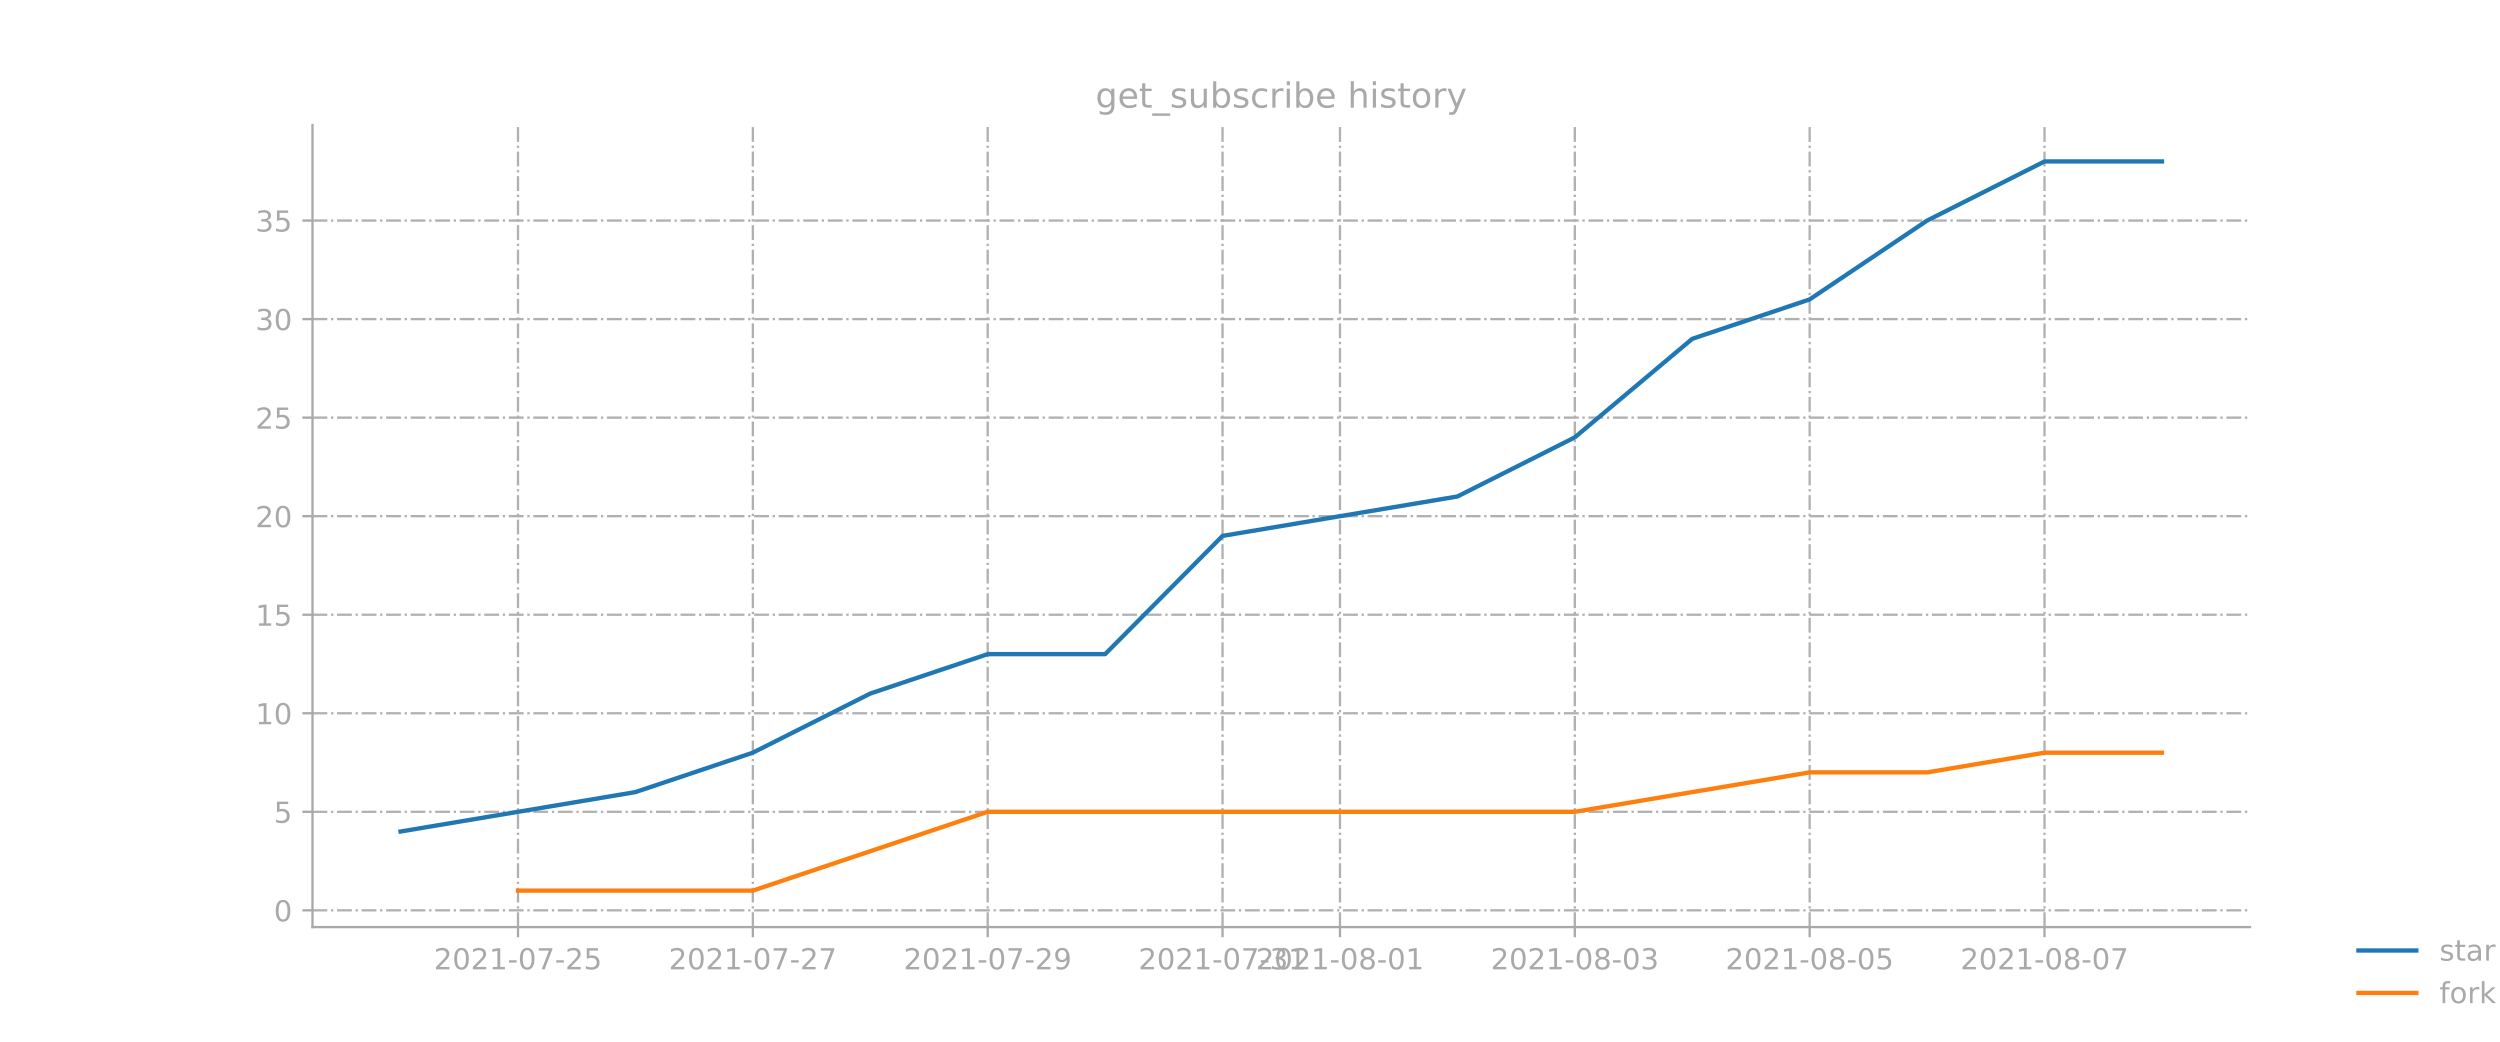
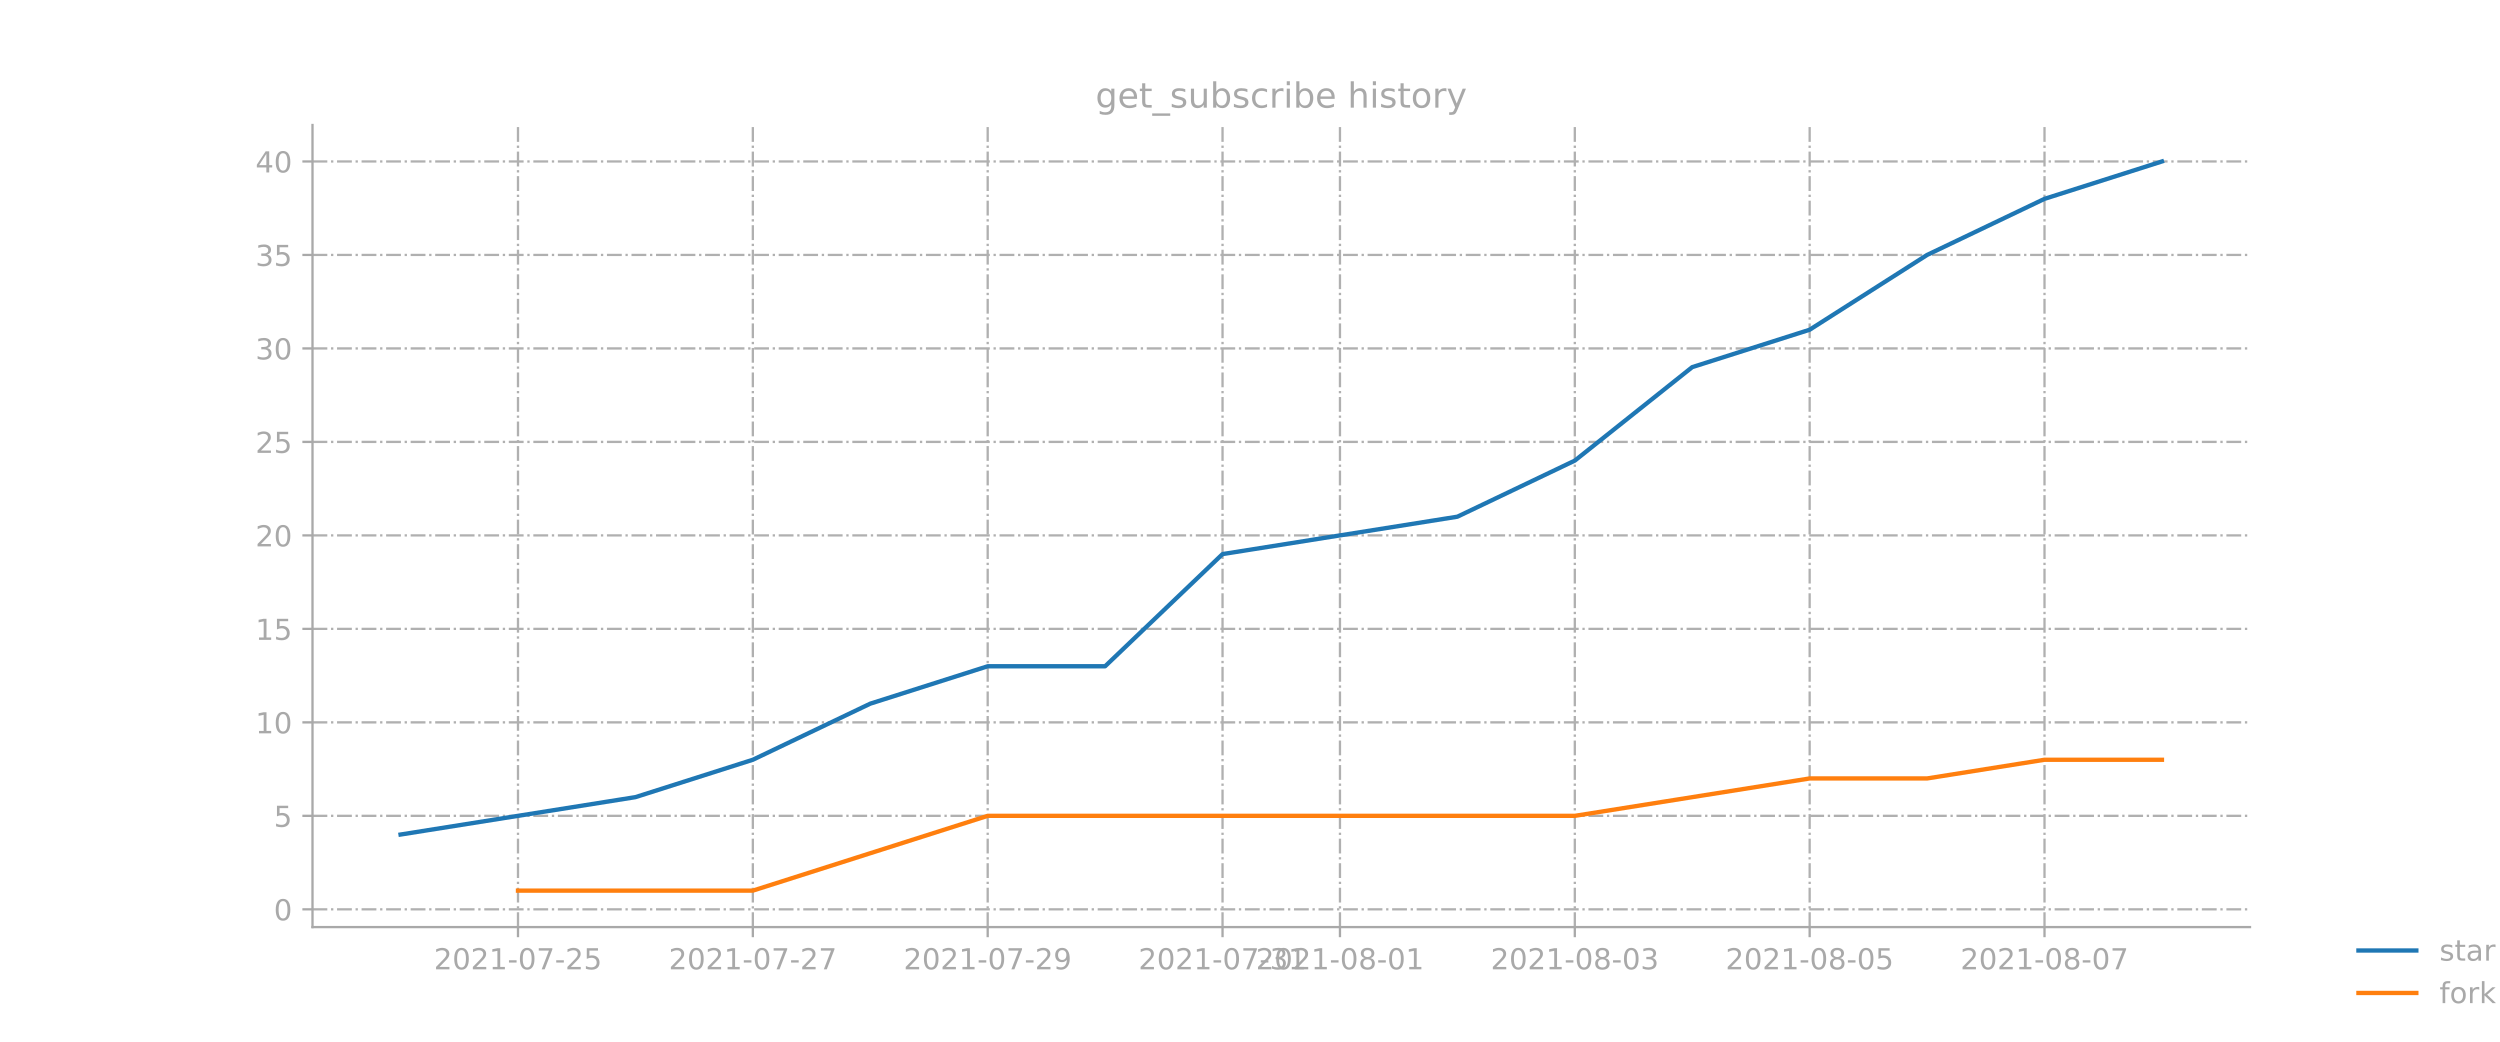
<svg xmlns="http://www.w3.org/2000/svg" xmlns:xlink="http://www.w3.org/1999/xlink" height="360pt" version="1.1" viewBox="0 0 864 360" width="864pt">
  <defs>
    <style type="text/css">*{stroke-linecap:butt;stroke-linejoin:round;}</style>
  </defs>
  <g id="figure_1">
    <g id="patch_1">
      <path d="M 0 360  L 864 360  L 864 0  L 0 0  z " style="fill:none;opacity:0;" />
    </g>
    <g id="axes_1">
      <g id="patch_2">
        <path d="M 108 320.4  L 777.6 320.4  L 777.6 43.2  L 108 43.2  z " style="fill:none;opacity:0;" />
      </g>
      <g id="matplotlib.axis_1">
        <g id="xtick_1">
          <g id="line2d_1">
-             <path clip-path="url(#pb3802f604f)" d="M 179.018 320.4  L 179.018 43.2  " style="fill:none;stroke:#b0b0b0;stroke-dasharray:5.12,1.28,0.8,1.28;stroke-dashoffset:0;stroke-width:0.8;" />
+             <path clip-path="url(#p553438ef02)" d="M 179.018 320.4  L 179.018 43.2  " style="fill:none;stroke:#b0b0b0;stroke-dasharray:5.12,1.28,0.8,1.28;stroke-dashoffset:0;stroke-width:0.8;" />
          </g>
          <g id="line2d_2">
            <defs>
-               <path d="M 0 0  L 0 3.5  " id="mb00d0c201c" style="stroke:#a9a9a9;stroke-width:0.8;" />
+               <path d="M 0 0  L 0 3.5  " id="mba5a258495" style="stroke:#a9a9a9;stroke-width:0.8;" />
            </defs>
            <g>
-               <use style="fill:#a9a9a9;stroke:#a9a9a9;stroke-width:0.8;" x="179.018" xlink:href="#mb00d0c201c" y="320.4" />
+               <use style="fill:#a9a9a9;stroke:#a9a9a9;stroke-width:0.8;" x="179.018" xlink:href="#mba5a258495" y="320.4" />
            </g>
          </g>
          <g id="text_1">
            <g style="fill:#a9a9a9;" transform="translate(149.9604 334.9984)scale(0.1 -0.1)">
              <defs>
                <path d="M 1228 531  L 3431 531  L 3431 0  L 469 0  L 469 531  Q 828 903 1448 1529  Q 2069 2156 2228 2338  Q 2531 2678 2651 2914  Q 2772 3150 2772 3378  Q 2772 3750 2511 3984  Q 2250 4219 1831 4219  Q 1534 4219 1204 4116  Q 875 4013 500 3803  L 500 4441  Q 881 4594 1212 4672  Q 1544 4750 1819 4750  Q 2544 4750 2975 4387  Q 3406 4025 3406 3419  Q 3406 3131 3298 2873  Q 3191 2616 2906 2266  Q 2828 2175 2409 1742  Q 1991 1309 1228 531  z " id="DejaVuSans-32" transform="scale(0.015625)" />
                <path d="M 2034 4250  Q 1547 4250 1301 3770  Q 1056 3291 1056 2328  Q 1056 1369 1301 889  Q 1547 409 2034 409  Q 2525 409 2770 889  Q 3016 1369 3016 2328  Q 3016 3291 2770 3770  Q 2525 4250 2034 4250  z M 2034 4750  Q 2819 4750 3233 4129  Q 3647 3509 3647 2328  Q 3647 1150 3233 529  Q 2819 -91 2034 -91  Q 1250 -91 836 529  Q 422 1150 422 2328  Q 422 3509 836 4129  Q 1250 4750 2034 4750  z " id="DejaVuSans-30" transform="scale(0.015625)" />
                <path d="M 794 531  L 1825 531  L 1825 4091  L 703 3866  L 703 4441  L 1819 4666  L 2450 4666  L 2450 531  L 3481 531  L 3481 0  L 794 0  L 794 531  z " id="DejaVuSans-31" transform="scale(0.015625)" />
                <path d="M 313 2009  L 1997 2009  L 1997 1497  L 313 1497  L 313 2009  z " id="DejaVuSans-2d" transform="scale(0.015625)" />
                <path d="M 525 4666  L 3525 4666  L 3525 4397  L 1831 0  L 1172 0  L 2766 4134  L 525 4134  L 525 4666  z " id="DejaVuSans-37" transform="scale(0.015625)" />
                <path d="M 691 4666  L 3169 4666  L 3169 4134  L 1269 4134  L 1269 2991  Q 1406 3038 1543 3061  Q 1681 3084 1819 3084  Q 2600 3084 3056 2656  Q 3513 2228 3513 1497  Q 3513 744 3044 326  Q 2575 -91 1722 -91  Q 1428 -91 1123 -41  Q 819 9 494 109  L 494 744  Q 775 591 1075 516  Q 1375 441 1709 441  Q 2250 441 2565 725  Q 2881 1009 2881 1497  Q 2881 1984 2565 2268  Q 2250 2553 1709 2553  Q 1456 2553 1204 2497  Q 953 2441 691 2322  L 691 4666  z " id="DejaVuSans-35" transform="scale(0.015625)" />
              </defs>
              <use xlink:href="#DejaVuSans-32" />
              <use x="63.623" xlink:href="#DejaVuSans-30" />
              <use x="127.246" xlink:href="#DejaVuSans-32" />
              <use x="190.869" xlink:href="#DejaVuSans-31" />
              <use x="254.492" xlink:href="#DejaVuSans-2d" />
              <use x="290.576" xlink:href="#DejaVuSans-30" />
              <use x="354.199" xlink:href="#DejaVuSans-37" />
              <use x="417.822" xlink:href="#DejaVuSans-2d" />
              <use x="453.906" xlink:href="#DejaVuSans-32" />
              <use x="517.529" xlink:href="#DejaVuSans-35" />
            </g>
          </g>
        </g>
        <g id="xtick_2">
          <g id="line2d_3">
-             <path clip-path="url(#pb3802f604f)" d="M 260.182 320.4  L 260.182 43.2  " style="fill:none;stroke:#b0b0b0;stroke-dasharray:5.12,1.28,0.8,1.28;stroke-dashoffset:0;stroke-width:0.8;" />
+             <path clip-path="url(#p553438ef02)" d="M 260.182 320.4  L 260.182 43.2  " style="fill:none;stroke:#b0b0b0;stroke-dasharray:5.12,1.28,0.8,1.28;stroke-dashoffset:0;stroke-width:0.8;" />
          </g>
          <g id="line2d_4">
            <g>
-               <use style="fill:#a9a9a9;stroke:#a9a9a9;stroke-width:0.8;" x="260.182" xlink:href="#mb00d0c201c" y="320.4" />
+               <use style="fill:#a9a9a9;stroke:#a9a9a9;stroke-width:0.8;" x="260.182" xlink:href="#mba5a258495" y="320.4" />
            </g>
          </g>
          <g id="text_2">
            <g style="fill:#a9a9a9;" transform="translate(231.124 334.9984)scale(0.1 -0.1)">
              <use xlink:href="#DejaVuSans-32" />
              <use x="63.623" xlink:href="#DejaVuSans-30" />
              <use x="127.246" xlink:href="#DejaVuSans-32" />
              <use x="190.869" xlink:href="#DejaVuSans-31" />
              <use x="254.492" xlink:href="#DejaVuSans-2d" />
              <use x="290.576" xlink:href="#DejaVuSans-30" />
              <use x="354.199" xlink:href="#DejaVuSans-37" />
              <use x="417.822" xlink:href="#DejaVuSans-2d" />
              <use x="453.906" xlink:href="#DejaVuSans-32" />
              <use x="517.529" xlink:href="#DejaVuSans-37" />
            </g>
          </g>
        </g>
        <g id="xtick_3">
          <g id="line2d_5">
-             <path clip-path="url(#pb3802f604f)" d="M 341.345 320.4  L 341.345 43.2  " style="fill:none;stroke:#b0b0b0;stroke-dasharray:5.12,1.28,0.8,1.28;stroke-dashoffset:0;stroke-width:0.8;" />
+             <path clip-path="url(#p553438ef02)" d="M 341.345 320.4  L 341.345 43.2  " style="fill:none;stroke:#b0b0b0;stroke-dasharray:5.12,1.28,0.8,1.28;stroke-dashoffset:0;stroke-width:0.8;" />
          </g>
          <g id="line2d_6">
            <g>
-               <use style="fill:#a9a9a9;stroke:#a9a9a9;stroke-width:0.8;" x="341.345" xlink:href="#mb00d0c201c" y="320.4" />
+               <use style="fill:#a9a9a9;stroke:#a9a9a9;stroke-width:0.8;" x="341.345" xlink:href="#mba5a258495" y="320.4" />
            </g>
          </g>
          <g id="text_3">
            <g style="fill:#a9a9a9;" transform="translate(312.2876 334.9984)scale(0.1 -0.1)">
              <defs>
                <path d="M 703 97  L 703 672  Q 941 559 1184 500  Q 1428 441 1663 441  Q 2288 441 2617 861  Q 2947 1281 2994 2138  Q 2813 1869 2534 1725  Q 2256 1581 1919 1581  Q 1219 1581 811 2004  Q 403 2428 403 3163  Q 403 3881 828 4315  Q 1253 4750 1959 4750  Q 2769 4750 3195 4129  Q 3622 3509 3622 2328  Q 3622 1225 3098 567  Q 2575 -91 1691 -91  Q 1453 -91 1209 -44  Q 966 3 703 97  z M 1959 2075  Q 2384 2075 2632 2365  Q 2881 2656 2881 3163  Q 2881 3666 2632 3958  Q 2384 4250 1959 4250  Q 1534 4250 1286 3958  Q 1038 3666 1038 3163  Q 1038 2656 1286 2365  Q 1534 2075 1959 2075  z " id="DejaVuSans-39" transform="scale(0.015625)" />
              </defs>
              <use xlink:href="#DejaVuSans-32" />
              <use x="63.623" xlink:href="#DejaVuSans-30" />
              <use x="127.246" xlink:href="#DejaVuSans-32" />
              <use x="190.869" xlink:href="#DejaVuSans-31" />
              <use x="254.492" xlink:href="#DejaVuSans-2d" />
              <use x="290.576" xlink:href="#DejaVuSans-30" />
              <use x="354.199" xlink:href="#DejaVuSans-37" />
              <use x="417.822" xlink:href="#DejaVuSans-2d" />
              <use x="453.906" xlink:href="#DejaVuSans-32" />
              <use x="517.529" xlink:href="#DejaVuSans-39" />
            </g>
          </g>
        </g>
        <g id="xtick_4">
          <g id="line2d_7">
-             <path clip-path="url(#pb3802f604f)" d="M 422.509 320.4  L 422.509 43.2  " style="fill:none;stroke:#b0b0b0;stroke-dasharray:5.12,1.28,0.8,1.28;stroke-dashoffset:0;stroke-width:0.8;" />
+             <path clip-path="url(#p553438ef02)" d="M 422.509 320.4  L 422.509 43.2  " style="fill:none;stroke:#b0b0b0;stroke-dasharray:5.12,1.28,0.8,1.28;stroke-dashoffset:0;stroke-width:0.8;" />
          </g>
          <g id="line2d_8">
            <g>
-               <use style="fill:#a9a9a9;stroke:#a9a9a9;stroke-width:0.8;" x="422.509" xlink:href="#mb00d0c201c" y="320.4" />
+               <use style="fill:#a9a9a9;stroke:#a9a9a9;stroke-width:0.8;" x="422.509" xlink:href="#mba5a258495" y="320.4" />
            </g>
          </g>
          <g id="text_4">
            <g style="fill:#a9a9a9;" transform="translate(393.4513 334.9984)scale(0.1 -0.1)">
              <defs>
                <path d="M 2597 2516  Q 3050 2419 3304 2112  Q 3559 1806 3559 1356  Q 3559 666 3084 287  Q 2609 -91 1734 -91  Q 1441 -91 1130 -33  Q 819 25 488 141  L 488 750  Q 750 597 1062 519  Q 1375 441 1716 441  Q 2309 441 2620 675  Q 2931 909 2931 1356  Q 2931 1769 2642 2001  Q 2353 2234 1838 2234  L 1294 2234  L 1294 2753  L 1863 2753  Q 2328 2753 2575 2939  Q 2822 3125 2822 3475  Q 2822 3834 2567 4026  Q 2313 4219 1838 4219  Q 1578 4219 1281 4162  Q 984 4106 628 3988  L 628 4550  Q 988 4650 1302 4700  Q 1616 4750 1894 4750  Q 2613 4750 3031 4423  Q 3450 4097 3450 3541  Q 3450 3153 3228 2886  Q 3006 2619 2597 2516  z " id="DejaVuSans-33" transform="scale(0.015625)" />
              </defs>
              <use xlink:href="#DejaVuSans-32" />
              <use x="63.623" xlink:href="#DejaVuSans-30" />
              <use x="127.246" xlink:href="#DejaVuSans-32" />
              <use x="190.869" xlink:href="#DejaVuSans-31" />
              <use x="254.492" xlink:href="#DejaVuSans-2d" />
              <use x="290.576" xlink:href="#DejaVuSans-30" />
              <use x="354.199" xlink:href="#DejaVuSans-37" />
              <use x="417.822" xlink:href="#DejaVuSans-2d" />
              <use x="453.906" xlink:href="#DejaVuSans-33" />
              <use x="517.529" xlink:href="#DejaVuSans-31" />
            </g>
          </g>
        </g>
        <g id="xtick_5">
          <g id="line2d_9">
-             <path clip-path="url(#pb3802f604f)" d="M 463.091 320.4  L 463.091 43.2  " style="fill:none;stroke:#b0b0b0;stroke-dasharray:5.12,1.28,0.8,1.28;stroke-dashoffset:0;stroke-width:0.8;" />
+             <path clip-path="url(#p553438ef02)" d="M 463.091 320.4  L 463.091 43.2  " style="fill:none;stroke:#b0b0b0;stroke-dasharray:5.12,1.28,0.8,1.28;stroke-dashoffset:0;stroke-width:0.8;" />
          </g>
          <g id="line2d_10">
            <g>
-               <use style="fill:#a9a9a9;stroke:#a9a9a9;stroke-width:0.8;" x="463.091" xlink:href="#mb00d0c201c" y="320.4" />
+               <use style="fill:#a9a9a9;stroke:#a9a9a9;stroke-width:0.8;" x="463.091" xlink:href="#mba5a258495" y="320.4" />
            </g>
          </g>
          <g id="text_5">
            <g style="fill:#a9a9a9;" transform="translate(434.0331 334.9984)scale(0.1 -0.1)">
              <defs>
                <path d="M 2034 2216  Q 1584 2216 1326 1975  Q 1069 1734 1069 1313  Q 1069 891 1326 650  Q 1584 409 2034 409  Q 2484 409 2743 651  Q 3003 894 3003 1313  Q 3003 1734 2745 1975  Q 2488 2216 2034 2216  z M 1403 2484  Q 997 2584 770 2862  Q 544 3141 544 3541  Q 544 4100 942 4425  Q 1341 4750 2034 4750  Q 2731 4750 3128 4425  Q 3525 4100 3525 3541  Q 3525 3141 3298 2862  Q 3072 2584 2669 2484  Q 3125 2378 3379 2068  Q 3634 1759 3634 1313  Q 3634 634 3220 271  Q 2806 -91 2034 -91  Q 1263 -91 848 271  Q 434 634 434 1313  Q 434 1759 690 2068  Q 947 2378 1403 2484  z M 1172 3481  Q 1172 3119 1398 2916  Q 1625 2713 2034 2713  Q 2441 2713 2670 2916  Q 2900 3119 2900 3481  Q 2900 3844 2670 4047  Q 2441 4250 2034 4250  Q 1625 4250 1398 4047  Q 1172 3844 1172 3481  z " id="DejaVuSans-38" transform="scale(0.015625)" />
              </defs>
              <use xlink:href="#DejaVuSans-32" />
              <use x="63.623" xlink:href="#DejaVuSans-30" />
              <use x="127.246" xlink:href="#DejaVuSans-32" />
              <use x="190.869" xlink:href="#DejaVuSans-31" />
              <use x="254.492" xlink:href="#DejaVuSans-2d" />
              <use x="290.576" xlink:href="#DejaVuSans-30" />
              <use x="354.199" xlink:href="#DejaVuSans-38" />
              <use x="417.822" xlink:href="#DejaVuSans-2d" />
              <use x="453.906" xlink:href="#DejaVuSans-30" />
              <use x="517.529" xlink:href="#DejaVuSans-31" />
            </g>
          </g>
        </g>
        <g id="xtick_6">
          <g id="line2d_11">
-             <path clip-path="url(#pb3802f604f)" d="M 544.255 320.4  L 544.255 43.2  " style="fill:none;stroke:#b0b0b0;stroke-dasharray:5.12,1.28,0.8,1.28;stroke-dashoffset:0;stroke-width:0.8;" />
+             <path clip-path="url(#p553438ef02)" d="M 544.255 320.4  L 544.255 43.2  " style="fill:none;stroke:#b0b0b0;stroke-dasharray:5.12,1.28,0.8,1.28;stroke-dashoffset:0;stroke-width:0.8;" />
          </g>
          <g id="line2d_12">
            <g>
-               <use style="fill:#a9a9a9;stroke:#a9a9a9;stroke-width:0.8;" x="544.255" xlink:href="#mb00d0c201c" y="320.4" />
+               <use style="fill:#a9a9a9;stroke:#a9a9a9;stroke-width:0.8;" x="544.255" xlink:href="#mba5a258495" y="320.4" />
            </g>
          </g>
          <g id="text_6">
            <g style="fill:#a9a9a9;" transform="translate(515.1967 334.9984)scale(0.1 -0.1)">
              <use xlink:href="#DejaVuSans-32" />
              <use x="63.623" xlink:href="#DejaVuSans-30" />
              <use x="127.246" xlink:href="#DejaVuSans-32" />
              <use x="190.869" xlink:href="#DejaVuSans-31" />
              <use x="254.492" xlink:href="#DejaVuSans-2d" />
              <use x="290.576" xlink:href="#DejaVuSans-30" />
              <use x="354.199" xlink:href="#DejaVuSans-38" />
              <use x="417.822" xlink:href="#DejaVuSans-2d" />
              <use x="453.906" xlink:href="#DejaVuSans-30" />
              <use x="517.529" xlink:href="#DejaVuSans-33" />
            </g>
          </g>
        </g>
        <g id="xtick_7">
          <g id="line2d_13">
-             <path clip-path="url(#pb3802f604f)" d="M 625.418 320.4  L 625.418 43.2  " style="fill:none;stroke:#b0b0b0;stroke-dasharray:5.12,1.28,0.8,1.28;stroke-dashoffset:0;stroke-width:0.8;" />
+             <path clip-path="url(#p553438ef02)" d="M 625.418 320.4  L 625.418 43.2  " style="fill:none;stroke:#b0b0b0;stroke-dasharray:5.12,1.28,0.8,1.28;stroke-dashoffset:0;stroke-width:0.8;" />
          </g>
          <g id="line2d_14">
            <g>
-               <use style="fill:#a9a9a9;stroke:#a9a9a9;stroke-width:0.8;" x="625.418" xlink:href="#mb00d0c201c" y="320.4" />
+               <use style="fill:#a9a9a9;stroke:#a9a9a9;stroke-width:0.8;" x="625.418" xlink:href="#mba5a258495" y="320.4" />
            </g>
          </g>
          <g id="text_7">
            <g style="fill:#a9a9a9;" transform="translate(596.3604 334.9984)scale(0.1 -0.1)">
              <use xlink:href="#DejaVuSans-32" />
              <use x="63.623" xlink:href="#DejaVuSans-30" />
              <use x="127.246" xlink:href="#DejaVuSans-32" />
              <use x="190.869" xlink:href="#DejaVuSans-31" />
              <use x="254.492" xlink:href="#DejaVuSans-2d" />
              <use x="290.576" xlink:href="#DejaVuSans-30" />
              <use x="354.199" xlink:href="#DejaVuSans-38" />
              <use x="417.822" xlink:href="#DejaVuSans-2d" />
              <use x="453.906" xlink:href="#DejaVuSans-30" />
              <use x="517.529" xlink:href="#DejaVuSans-35" />
            </g>
          </g>
        </g>
        <g id="xtick_8">
          <g id="line2d_15">
-             <path clip-path="url(#pb3802f604f)" d="M 706.582 320.4  L 706.582 43.2  " style="fill:none;stroke:#b0b0b0;stroke-dasharray:5.12,1.28,0.8,1.28;stroke-dashoffset:0;stroke-width:0.8;" />
+             <path clip-path="url(#p553438ef02)" d="M 706.582 320.4  L 706.582 43.2  " style="fill:none;stroke:#b0b0b0;stroke-dasharray:5.12,1.28,0.8,1.28;stroke-dashoffset:0;stroke-width:0.8;" />
          </g>
          <g id="line2d_16">
            <g>
-               <use style="fill:#a9a9a9;stroke:#a9a9a9;stroke-width:0.8;" x="706.582" xlink:href="#mb00d0c201c" y="320.4" />
+               <use style="fill:#a9a9a9;stroke:#a9a9a9;stroke-width:0.8;" x="706.582" xlink:href="#mba5a258495" y="320.4" />
            </g>
          </g>
          <g id="text_8">
            <g style="fill:#a9a9a9;" transform="translate(677.524 334.9984)scale(0.1 -0.1)">
              <use xlink:href="#DejaVuSans-32" />
              <use x="63.623" xlink:href="#DejaVuSans-30" />
              <use x="127.246" xlink:href="#DejaVuSans-32" />
              <use x="190.869" xlink:href="#DejaVuSans-31" />
              <use x="254.492" xlink:href="#DejaVuSans-2d" />
              <use x="290.576" xlink:href="#DejaVuSans-30" />
              <use x="354.199" xlink:href="#DejaVuSans-38" />
              <use x="417.822" xlink:href="#DejaVuSans-2d" />
              <use x="453.906" xlink:href="#DejaVuSans-30" />
              <use x="517.529" xlink:href="#DejaVuSans-37" />
            </g>
          </g>
        </g>
      </g>
      <g id="matplotlib.axis_2">
        <g id="ytick_1">
          <g id="line2d_17">
-             <path clip-path="url(#pb3802f604f)" d="M 108 314.611  L 777.6 314.611  " style="fill:none;stroke:#b0b0b0;stroke-dasharray:5.12,1.28,0.8,1.28;stroke-dashoffset:0;stroke-width:0.8;" />
+             <path clip-path="url(#p553438ef02)" d="M 108 314.262  L 777.6 314.262  " style="fill:none;stroke:#b0b0b0;stroke-dasharray:5.12,1.28,0.8,1.28;stroke-dashoffset:0;stroke-width:0.8;" />
          </g>
          <g id="line2d_18">
            <defs>
-               <path d="M 0 0  L -3.5 0  " id="m3c88766116" style="stroke:#a9a9a9;stroke-width:0.8;" />
+               <path d="M 0 0  L -3.5 0  " id="m3604dc6d53" style="stroke:#a9a9a9;stroke-width:0.8;" />
            </defs>
            <g>
-               <use style="fill:#a9a9a9;stroke:#a9a9a9;stroke-width:0.8;" x="108" xlink:href="#m3c88766116" y="314.611" />
+               <use style="fill:#a9a9a9;stroke:#a9a9a9;stroke-width:0.8;" x="108" xlink:href="#m3604dc6d53" y="314.262" />
            </g>
          </g>
          <g id="text_9">
-             <g style="fill:#a9a9a9;" transform="translate(94.6375 318.41)scale(0.1 -0.1)">
+             <g style="fill:#a9a9a9;" transform="translate(94.6375 318.0608)scale(0.1 -0.1)">
              <use xlink:href="#DejaVuSans-30" />
            </g>
          </g>
        </g>
        <g id="ytick_2">
          <g id="line2d_19">
-             <path clip-path="url(#pb3802f604f)" d="M 108 280.557  L 777.6 280.557  " style="fill:none;stroke:#b0b0b0;stroke-dasharray:5.12,1.28,0.8,1.28;stroke-dashoffset:0;stroke-width:0.8;" />
+             <path clip-path="url(#p553438ef02)" d="M 108 281.954  L 777.6 281.954  " style="fill:none;stroke:#b0b0b0;stroke-dasharray:5.12,1.28,0.8,1.28;stroke-dashoffset:0;stroke-width:0.8;" />
          </g>
          <g id="line2d_20">
            <g>
-               <use style="fill:#a9a9a9;stroke:#a9a9a9;stroke-width:0.8;" x="108" xlink:href="#m3c88766116" y="280.557" />
+               <use style="fill:#a9a9a9;stroke:#a9a9a9;stroke-width:0.8;" x="108" xlink:href="#m3604dc6d53" y="281.954" />
            </g>
          </g>
          <g id="text_10">
-             <g style="fill:#a9a9a9;" transform="translate(94.6375 284.356)scale(0.1 -0.1)">
+             <g style="fill:#a9a9a9;" transform="translate(94.6375 285.7531)scale(0.1 -0.1)">
              <use xlink:href="#DejaVuSans-35" />
            </g>
          </g>
        </g>
        <g id="ytick_3">
          <g id="line2d_21">
-             <path clip-path="url(#pb3802f604f)" d="M 108 246.503  L 777.6 246.503  " style="fill:none;stroke:#b0b0b0;stroke-dasharray:5.12,1.28,0.8,1.28;stroke-dashoffset:0;stroke-width:0.8;" />
+             <path clip-path="url(#p553438ef02)" d="M 108 249.646  L 777.6 249.646  " style="fill:none;stroke:#b0b0b0;stroke-dasharray:5.12,1.28,0.8,1.28;stroke-dashoffset:0;stroke-width:0.8;" />
          </g>
          <g id="line2d_22">
            <g>
-               <use style="fill:#a9a9a9;stroke:#a9a9a9;stroke-width:0.8;" x="108" xlink:href="#m3c88766116" y="246.503" />
+               <use style="fill:#a9a9a9;stroke:#a9a9a9;stroke-width:0.8;" x="108" xlink:href="#m3604dc6d53" y="249.646" />
            </g>
          </g>
          <g id="text_11">
-             <g style="fill:#a9a9a9;" transform="translate(88.275 250.3019)scale(0.1 -0.1)">
+             <g style="fill:#a9a9a9;" transform="translate(88.275 253.4454)scale(0.1 -0.1)">
              <use xlink:href="#DejaVuSans-31" />
              <use x="63.623" xlink:href="#DejaVuSans-30" />
            </g>
          </g>
        </g>
        <g id="ytick_4">
          <g id="line2d_23">
-             <path clip-path="url(#pb3802f604f)" d="M 108 212.449  L 777.6 212.449  " style="fill:none;stroke:#b0b0b0;stroke-dasharray:5.12,1.28,0.8,1.28;stroke-dashoffset:0;stroke-width:0.8;" />
+             <path clip-path="url(#p553438ef02)" d="M 108 217.338  L 777.6 217.338  " style="fill:none;stroke:#b0b0b0;stroke-dasharray:5.12,1.28,0.8,1.28;stroke-dashoffset:0;stroke-width:0.8;" />
          </g>
          <g id="line2d_24">
            <g>
-               <use style="fill:#a9a9a9;stroke:#a9a9a9;stroke-width:0.8;" x="108" xlink:href="#m3c88766116" y="212.449" />
+               <use style="fill:#a9a9a9;stroke:#a9a9a9;stroke-width:0.8;" x="108" xlink:href="#m3604dc6d53" y="217.338" />
            </g>
          </g>
          <g id="text_12">
-             <g style="fill:#a9a9a9;" transform="translate(88.275 216.2479)scale(0.1 -0.1)">
+             <g style="fill:#a9a9a9;" transform="translate(88.275 221.1377)scale(0.1 -0.1)">
              <use xlink:href="#DejaVuSans-31" />
              <use x="63.623" xlink:href="#DejaVuSans-35" />
            </g>
          </g>
        </g>
        <g id="ytick_5">
          <g id="line2d_25">
-             <path clip-path="url(#pb3802f604f)" d="M 108 178.395  L 777.6 178.395  " style="fill:none;stroke:#b0b0b0;stroke-dasharray:5.12,1.28,0.8,1.28;stroke-dashoffset:0;stroke-width:0.8;" />
+             <path clip-path="url(#p553438ef02)" d="M 108 185.031  L 777.6 185.031  " style="fill:none;stroke:#b0b0b0;stroke-dasharray:5.12,1.28,0.8,1.28;stroke-dashoffset:0;stroke-width:0.8;" />
          </g>
          <g id="line2d_26">
            <g>
-               <use style="fill:#a9a9a9;stroke:#a9a9a9;stroke-width:0.8;" x="108" xlink:href="#m3c88766116" y="178.395" />
+               <use style="fill:#a9a9a9;stroke:#a9a9a9;stroke-width:0.8;" x="108" xlink:href="#m3604dc6d53" y="185.031" />
            </g>
          </g>
          <g id="text_13">
-             <g style="fill:#a9a9a9;" transform="translate(88.275 182.1938)scale(0.1 -0.1)">
+             <g style="fill:#a9a9a9;" transform="translate(88.275 188.83)scale(0.1 -0.1)">
              <use xlink:href="#DejaVuSans-32" />
              <use x="63.623" xlink:href="#DejaVuSans-30" />
            </g>
          </g>
        </g>
        <g id="ytick_6">
          <g id="line2d_27">
-             <path clip-path="url(#pb3802f604f)" d="M 108 144.341  L 777.6 144.341  " style="fill:none;stroke:#b0b0b0;stroke-dasharray:5.12,1.28,0.8,1.28;stroke-dashoffset:0;stroke-width:0.8;" />
+             <path clip-path="url(#p553438ef02)" d="M 108 152.723  L 777.6 152.723  " style="fill:none;stroke:#b0b0b0;stroke-dasharray:5.12,1.28,0.8,1.28;stroke-dashoffset:0;stroke-width:0.8;" />
          </g>
          <g id="line2d_28">
            <g>
-               <use style="fill:#a9a9a9;stroke:#a9a9a9;stroke-width:0.8;" x="108" xlink:href="#m3c88766116" y="144.341" />
+               <use style="fill:#a9a9a9;stroke:#a9a9a9;stroke-width:0.8;" x="108" xlink:href="#m3604dc6d53" y="152.723" />
            </g>
          </g>
          <g id="text_14">
-             <g style="fill:#a9a9a9;" transform="translate(88.275 148.1398)scale(0.1 -0.1)">
+             <g style="fill:#a9a9a9;" transform="translate(88.275 156.5223)scale(0.1 -0.1)">
              <use xlink:href="#DejaVuSans-32" />
              <use x="63.623" xlink:href="#DejaVuSans-35" />
            </g>
          </g>
        </g>
        <g id="ytick_7">
          <g id="line2d_29">
-             <path clip-path="url(#pb3802f604f)" d="M 108 110.286  L 777.6 110.286  " style="fill:none;stroke:#b0b0b0;stroke-dasharray:5.12,1.28,0.8,1.28;stroke-dashoffset:0;stroke-width:0.8;" />
+             <path clip-path="url(#p553438ef02)" d="M 108 120.415  L 777.6 120.415  " style="fill:none;stroke:#b0b0b0;stroke-dasharray:5.12,1.28,0.8,1.28;stroke-dashoffset:0;stroke-width:0.8;" />
          </g>
          <g id="line2d_30">
            <g>
-               <use style="fill:#a9a9a9;stroke:#a9a9a9;stroke-width:0.8;" x="108" xlink:href="#m3c88766116" y="110.286" />
+               <use style="fill:#a9a9a9;stroke:#a9a9a9;stroke-width:0.8;" x="108" xlink:href="#m3604dc6d53" y="120.415" />
            </g>
          </g>
          <g id="text_15">
-             <g style="fill:#a9a9a9;" transform="translate(88.275 114.0857)scale(0.1 -0.1)">
+             <g style="fill:#a9a9a9;" transform="translate(88.275 124.2146)scale(0.1 -0.1)">
              <use xlink:href="#DejaVuSans-33" />
              <use x="63.623" xlink:href="#DejaVuSans-30" />
            </g>
          </g>
        </g>
        <g id="ytick_8">
          <g id="line2d_31">
-             <path clip-path="url(#pb3802f604f)" d="M 108 76.232  L 777.6 76.232  " style="fill:none;stroke:#b0b0b0;stroke-dasharray:5.12,1.28,0.8,1.28;stroke-dashoffset:0;stroke-width:0.8;" />
+             <path clip-path="url(#p553438ef02)" d="M 108 88.108  L 777.6 88.108  " style="fill:none;stroke:#b0b0b0;stroke-dasharray:5.12,1.28,0.8,1.28;stroke-dashoffset:0;stroke-width:0.8;" />
          </g>
          <g id="line2d_32">
            <g>
-               <use style="fill:#a9a9a9;stroke:#a9a9a9;stroke-width:0.8;" x="108" xlink:href="#m3c88766116" y="76.232" />
+               <use style="fill:#a9a9a9;stroke:#a9a9a9;stroke-width:0.8;" x="108" xlink:href="#m3604dc6d53" y="88.108" />
            </g>
          </g>
          <g id="text_16">
-             <g style="fill:#a9a9a9;" transform="translate(88.275 80.03165)scale(0.1 -0.1)">
+             <g style="fill:#a9a9a9;" transform="translate(88.275 91.90691)scale(0.1 -0.1)">
              <use xlink:href="#DejaVuSans-33" />
              <use x="63.623" xlink:href="#DejaVuSans-35" />
            </g>
          </g>
        </g>
-       </g>
-       <g id="line2d_33">
-         <path clip-path="url(#pb3802f604f)" d="M 138.436 287.368  L 179.018 280.557  L 219.6 273.746  L 260.182 260.124  L 300.764 239.692  L 341.345 226.07  L 381.927 226.07  L 422.509 185.205  L 463.091 178.395  L 503.673 171.584  L 544.255 151.151  L 584.836 117.097  L 625.418 103.476  L 666 76.232  L 706.582 55.8  L 747.164 55.8  " style="fill:none;stroke:#1f77b4;stroke-linecap:square;stroke-width:1.5;" />
-       </g>
-       <g id="line2d_34">
-         <path clip-path="url(#pb3802f604f)" d="M 179.018 307.8  L 219.6 307.8  L 260.182 307.8  L 300.764 294.178  L 341.345 280.557  L 381.927 280.557  L 422.509 280.557  L 463.091 280.557  L 503.673 280.557  L 544.255 280.557  L 584.836 273.746  L 625.418 266.935  L 666 266.935  L 706.582 260.124  L 747.164 260.124  " style="fill:none;stroke:#ff7f0e;stroke-linecap:square;stroke-width:1.5;" />
+         <g id="ytick_9">
+           <g id="line2d_33">
+             <path clip-path="url(#p553438ef02)" d="M 108 55.8  L 777.6 55.8  " style="fill:none;stroke:#b0b0b0;stroke-dasharray:5.12,1.28,0.8,1.28;stroke-dashoffset:0;stroke-width:0.8;" />
+           </g>
+           <g id="line2d_34">
+             <g>
+               <use style="fill:#a9a9a9;stroke:#a9a9a9;stroke-width:0.8;" x="108" xlink:href="#m3604dc6d53" y="55.8" />
+             </g>
+           </g>
+           <g id="text_17">
+             <g style="fill:#a9a9a9;" transform="translate(88.275 59.59922)scale(0.1 -0.1)">
+               <defs>
+                 <path d="M 2419 4116  L 825 1625  L 2419 1625  L 2419 4116  z M 2253 4666  L 3047 4666  L 3047 1625  L 3713 1625  L 3713 1100  L 3047 1100  L 3047 0  L 2419 0  L 2419 1100  L 313 1100  L 313 1709  L 2253 4666  z " id="DejaVuSans-34" transform="scale(0.015625)" />
+               </defs>
+               <use xlink:href="#DejaVuSans-34" />
+               <use x="63.623" xlink:href="#DejaVuSans-30" />
+             </g>
+           </g>
+         </g>
+       </g>
+       <g id="line2d_35">
+         <path clip-path="url(#p553438ef02)" d="M 138.436 288.415  L 179.018 281.954  L 219.6 275.492  L 260.182 262.569  L 300.764 243.185  L 341.345 230.262  L 381.927 230.262  L 422.509 191.492  L 463.091 185.031  L 503.673 178.569  L 544.255 159.185  L 584.836 126.877  L 625.418 113.954  L 666 88.108  L 706.582 68.723  L 747.164 55.8  " style="fill:none;stroke:#1f77b4;stroke-linecap:square;stroke-width:1.5;" />
+       </g>
+       <g id="line2d_36">
+         <path clip-path="url(#p553438ef02)" d="M 179.018 307.8  L 219.6 307.8  L 260.182 307.8  L 300.764 294.877  L 341.345 281.954  L 381.927 281.954  L 422.509 281.954  L 463.091 281.954  L 503.673 281.954  L 544.255 281.954  L 584.836 275.492  L 625.418 269.031  L 666 269.031  L 706.582 262.569  L 747.164 262.569  " style="fill:none;stroke:#ff7f0e;stroke-linecap:square;stroke-width:1.5;" />
      </g>
      <g id="patch_3">
        <path d="M 108 320.4  L 108 43.2  " style="fill:none;stroke:#a9a9a9;stroke-linecap:square;stroke-linejoin:miter;stroke-width:0.8;" />
      </g>
      <g id="patch_4">
        <path d="M 777.6 320.4  L 777.6 43.2  " style="fill:none;" />
      </g>
      <g id="patch_5">
        <path d="M 108 320.4  L 777.6 320.4  " style="fill:none;stroke:#a9a9a9;stroke-linecap:square;stroke-linejoin:miter;stroke-width:0.8;" />
      </g>
      <g id="patch_6">
        <path d="M 108 43.2  L 777.6 43.2  " style="fill:none;" />
      </g>
-       <g id="text_17">
+       <g id="text_18">
        <g style="fill:#a9a9a9;" transform="translate(378.6075 37.2)scale(0.12 -0.12)">
          <defs>
            <path d="M 2906 1791  Q 2906 2416 2648 2759  Q 2391 3103 1925 3103  Q 1463 3103 1205 2759  Q 947 2416 947 1791  Q 947 1169 1205 825  Q 1463 481 1925 481  Q 2391 481 2648 825  Q 2906 1169 2906 1791  z M 3481 434  Q 3481 -459 3084 -895  Q 2688 -1331 1869 -1331  Q 1566 -1331 1297 -1286  Q 1028 -1241 775 -1147  L 775 -588  Q 1028 -725 1275 -790  Q 1522 -856 1778 -856  Q 2344 -856 2625 -561  Q 2906 -266 2906 331  L 2906 616  Q 2728 306 2450 153  Q 2172 0 1784 0  Q 1141 0 747 490  Q 353 981 353 1791  Q 353 2603 747 3093  Q 1141 3584 1784 3584  Q 2172 3584 2450 3431  Q 2728 3278 2906 2969  L 2906 3500  L 3481 3500  L 3481 434  z " id="DejaVuSans-67" transform="scale(0.015625)" />
            <path d="M 3597 1894  L 3597 1613  L 953 1613  Q 991 1019 1311 708  Q 1631 397 2203 397  Q 2534 397 2845 478  Q 3156 559 3463 722  L 3463 178  Q 3153 47 2828 -22  Q 2503 -91 2169 -91  Q 1331 -91 842 396  Q 353 884 353 1716  Q 353 2575 817 3079  Q 1281 3584 2069 3584  Q 2775 3584 3186 3129  Q 3597 2675 3597 1894  z M 3022 2063  Q 3016 2534 2758 2815  Q 2500 3097 2075 3097  Q 1594 3097 1305 2825  Q 1016 2553 972 2059  L 3022 2063  z " id="DejaVuSans-65" transform="scale(0.015625)" />
            <path d="M 1172 4494  L 1172 3500  L 2356 3500  L 2356 3053  L 1172 3053  L 1172 1153  Q 1172 725 1289 603  Q 1406 481 1766 481  L 2356 481  L 2356 0  L 1766 0  Q 1100 0 847 248  Q 594 497 594 1153  L 594 3053  L 172 3053  L 172 3500  L 594 3500  L 594 4494  L 1172 4494  z " id="DejaVuSans-74" transform="scale(0.015625)" />
            <path d="M 3263 -1063  L 3263 -1509  L -63 -1509  L -63 -1063  L 3263 -1063  z " id="DejaVuSans-5f" transform="scale(0.015625)" />
            <path d="M 2834 3397  L 2834 2853  Q 2591 2978 2328 3040  Q 2066 3103 1784 3103  Q 1356 3103 1142 2972  Q 928 2841 928 2578  Q 928 2378 1081 2264  Q 1234 2150 1697 2047  L 1894 2003  Q 2506 1872 2764 1633  Q 3022 1394 3022 966  Q 3022 478 2636 193  Q 2250 -91 1575 -91  Q 1294 -91 989 -36  Q 684 19 347 128  L 347 722  Q 666 556 975 473  Q 1284 391 1588 391  Q 1994 391 2212 530  Q 2431 669 2431 922  Q 2431 1156 2273 1281  Q 2116 1406 1581 1522  L 1381 1569  Q 847 1681 609 1914  Q 372 2147 372 2553  Q 372 3047 722 3315  Q 1072 3584 1716 3584  Q 2034 3584 2315 3537  Q 2597 3491 2834 3397  z " id="DejaVuSans-73" transform="scale(0.015625)" />
            <path d="M 544 1381  L 544 3500  L 1119 3500  L 1119 1403  Q 1119 906 1312 657  Q 1506 409 1894 409  Q 2359 409 2629 706  Q 2900 1003 2900 1516  L 2900 3500  L 3475 3500  L 3475 0  L 2900 0  L 2900 538  Q 2691 219 2414 64  Q 2138 -91 1772 -91  Q 1169 -91 856 284  Q 544 659 544 1381  z M 1991 3584  L 1991 3584  z " id="DejaVuSans-75" transform="scale(0.015625)" />
            <path d="M 3116 1747  Q 3116 2381 2855 2742  Q 2594 3103 2138 3103  Q 1681 3103 1420 2742  Q 1159 2381 1159 1747  Q 1159 1113 1420 752  Q 1681 391 2138 391  Q 2594 391 2855 752  Q 3116 1113 3116 1747  z M 1159 2969  Q 1341 3281 1617 3432  Q 1894 3584 2278 3584  Q 2916 3584 3314 3078  Q 3713 2572 3713 1747  Q 3713 922 3314 415  Q 2916 -91 2278 -91  Q 1894 -91 1617 61  Q 1341 213 1159 525  L 1159 0  L 581 0  L 581 4863  L 1159 4863  L 1159 2969  z " id="DejaVuSans-62" transform="scale(0.015625)" />
            <path d="M 3122 3366  L 3122 2828  Q 2878 2963 2633 3030  Q 2388 3097 2138 3097  Q 1578 3097 1268 2742  Q 959 2388 959 1747  Q 959 1106 1268 751  Q 1578 397 2138 397  Q 2388 397 2633 464  Q 2878 531 3122 666  L 3122 134  Q 2881 22 2623 -34  Q 2366 -91 2075 -91  Q 1284 -91 818 406  Q 353 903 353 1747  Q 353 2603 823 3093  Q 1294 3584 2113 3584  Q 2378 3584 2631 3529  Q 2884 3475 3122 3366  z " id="DejaVuSans-63" transform="scale(0.015625)" />
            <path d="M 2631 2963  Q 2534 3019 2420 3045  Q 2306 3072 2169 3072  Q 1681 3072 1420 2755  Q 1159 2438 1159 1844  L 1159 0  L 581 0  L 581 3500  L 1159 3500  L 1159 2956  Q 1341 3275 1631 3429  Q 1922 3584 2338 3584  Q 2397 3584 2469 3576  Q 2541 3569 2628 3553  L 2631 2963  z " id="DejaVuSans-72" transform="scale(0.015625)" />
            <path d="M 603 3500  L 1178 3500  L 1178 0  L 603 0  L 603 3500  z M 603 4863  L 1178 4863  L 1178 4134  L 603 4134  L 603 4863  z " id="DejaVuSans-69" transform="scale(0.015625)" />
            <path id="DejaVuSans-20" transform="scale(0.015625)" />
            <path d="M 3513 2113  L 3513 0  L 2938 0  L 2938 2094  Q 2938 2591 2744 2837  Q 2550 3084 2163 3084  Q 1697 3084 1428 2787  Q 1159 2491 1159 1978  L 1159 0  L 581 0  L 581 4863  L 1159 4863  L 1159 2956  Q 1366 3272 1645 3428  Q 1925 3584 2291 3584  Q 2894 3584 3203 3211  Q 3513 2838 3513 2113  z " id="DejaVuSans-68" transform="scale(0.015625)" />
            <path d="M 1959 3097  Q 1497 3097 1228 2736  Q 959 2375 959 1747  Q 959 1119 1226 758  Q 1494 397 1959 397  Q 2419 397 2687 759  Q 2956 1122 2956 1747  Q 2956 2369 2687 2733  Q 2419 3097 1959 3097  z M 1959 3584  Q 2709 3584 3137 3096  Q 3566 2609 3566 1747  Q 3566 888 3137 398  Q 2709 -91 1959 -91  Q 1206 -91 779 398  Q 353 888 353 1747  Q 353 2609 779 3096  Q 1206 3584 1959 3584  z " id="DejaVuSans-6f" transform="scale(0.015625)" />
            <path d="M 2059 -325  Q 1816 -950 1584 -1140  Q 1353 -1331 966 -1331  L 506 -1331  L 506 -850  L 844 -850  Q 1081 -850 1212 -737  Q 1344 -625 1503 -206  L 1606 56  L 191 3500  L 800 3500  L 1894 763  L 2988 3500  L 3597 3500  L 2059 -325  z " id="DejaVuSans-79" transform="scale(0.015625)" />
          </defs>
          <use xlink:href="#DejaVuSans-67" />
          <use x="63.477" xlink:href="#DejaVuSans-65" />
          <use x="125" xlink:href="#DejaVuSans-74" />
          <use x="164.209" xlink:href="#DejaVuSans-5f" />
          <use x="214.209" xlink:href="#DejaVuSans-73" />
          <use x="266.309" xlink:href="#DejaVuSans-75" />
          <use x="329.688" xlink:href="#DejaVuSans-62" />
          <use x="393.164" xlink:href="#DejaVuSans-73" />
          <use x="445.264" xlink:href="#DejaVuSans-63" />
          <use x="500.244" xlink:href="#DejaVuSans-72" />
          <use x="541.357" xlink:href="#DejaVuSans-69" />
          <use x="569.141" xlink:href="#DejaVuSans-62" />
          <use x="632.617" xlink:href="#DejaVuSans-65" />
          <use x="694.141" xlink:href="#DejaVuSans-20" />
          <use x="725.928" xlink:href="#DejaVuSans-68" />
          <use x="789.307" xlink:href="#DejaVuSans-69" />
          <use x="817.09" xlink:href="#DejaVuSans-73" />
          <use x="869.189" xlink:href="#DejaVuSans-74" />
          <use x="908.398" xlink:href="#DejaVuSans-6f" />
          <use x="969.58" xlink:href="#DejaVuSans-72" />
          <use x="1010.693" xlink:href="#DejaVuSans-79" />
        </g>
      </g>
      <g id="legend_1">
-         <g id="line2d_35">
+         <g id="line2d_37">
          <path d="M 815.08 328.498  L 835.08 328.498  " style="fill:none;stroke:#1f77b4;stroke-linecap:square;stroke-width:1.5;" />
        </g>
-         <g id="line2d_36" />
-         <g id="text_18">
+         <g id="line2d_38" />
+         <g id="text_19">
          <g style="fill:#a9a9a9;" transform="translate(843.08 331.9984)scale(0.1 -0.1)">
            <defs>
              <path d="M 2194 1759  Q 1497 1759 1228 1600  Q 959 1441 959 1056  Q 959 750 1161 570  Q 1363 391 1709 391  Q 2188 391 2477 730  Q 2766 1069 2766 1631  L 2766 1759  L 2194 1759  z M 3341 1997  L 3341 0  L 2766 0  L 2766 531  Q 2569 213 2275 61  Q 1981 -91 1556 -91  Q 1019 -91 701 211  Q 384 513 384 1019  Q 384 1609 779 1909  Q 1175 2209 1959 2209  L 2766 2209  L 2766 2266  Q 2766 2663 2505 2880  Q 2244 3097 1772 3097  Q 1472 3097 1187 3025  Q 903 2953 641 2809  L 641 3341  Q 956 3463 1253 3523  Q 1550 3584 1831 3584  Q 2591 3584 2966 3190  Q 3341 2797 3341 1997  z " id="DejaVuSans-61" transform="scale(0.015625)" />
            </defs>
            <use xlink:href="#DejaVuSans-73" />
            <use x="52.1" xlink:href="#DejaVuSans-74" />
            <use x="91.309" xlink:href="#DejaVuSans-61" />
            <use x="152.588" xlink:href="#DejaVuSans-72" />
          </g>
        </g>
-         <g id="line2d_37">
+         <g id="line2d_39">
          <path d="M 815.08 343.177  L 835.08 343.177  " style="fill:none;stroke:#ff7f0e;stroke-linecap:square;stroke-width:1.5;" />
        </g>
-         <g id="line2d_38" />
-         <g id="text_19">
+         <g id="line2d_40" />
+         <g id="text_20">
          <g style="fill:#a9a9a9;" transform="translate(843.08 346.6766)scale(0.1 -0.1)">
            <defs>
              <path d="M 2375 4863  L 2375 4384  L 1825 4384  Q 1516 4384 1395 4259  Q 1275 4134 1275 3809  L 1275 3500  L 2222 3500  L 2222 3053  L 1275 3053  L 1275 0  L 697 0  L 697 3053  L 147 3053  L 147 3500  L 697 3500  L 697 3744  Q 697 4328 969 4595  Q 1241 4863 1831 4863  L 2375 4863  z " id="DejaVuSans-66" transform="scale(0.015625)" />
              <path d="M 581 4863  L 1159 4863  L 1159 1991  L 2875 3500  L 3609 3500  L 1753 1863  L 3688 0  L 2938 0  L 1159 1709  L 1159 0  L 581 0  L 581 4863  z " id="DejaVuSans-6b" transform="scale(0.015625)" />
            </defs>
            <use xlink:href="#DejaVuSans-66" />
            <use x="35.205" xlink:href="#DejaVuSans-6f" />
            <use x="96.387" xlink:href="#DejaVuSans-72" />
            <use x="137.5" xlink:href="#DejaVuSans-6b" />
          </g>
        </g>
      </g>
    </g>
  </g>
  <defs>
-     <clipPath id="pb3802f604f">
+     <clipPath id="p553438ef02">
      <rect height="277.2" width="669.6" x="108" y="43.2" />
    </clipPath>
  </defs>
</svg>
